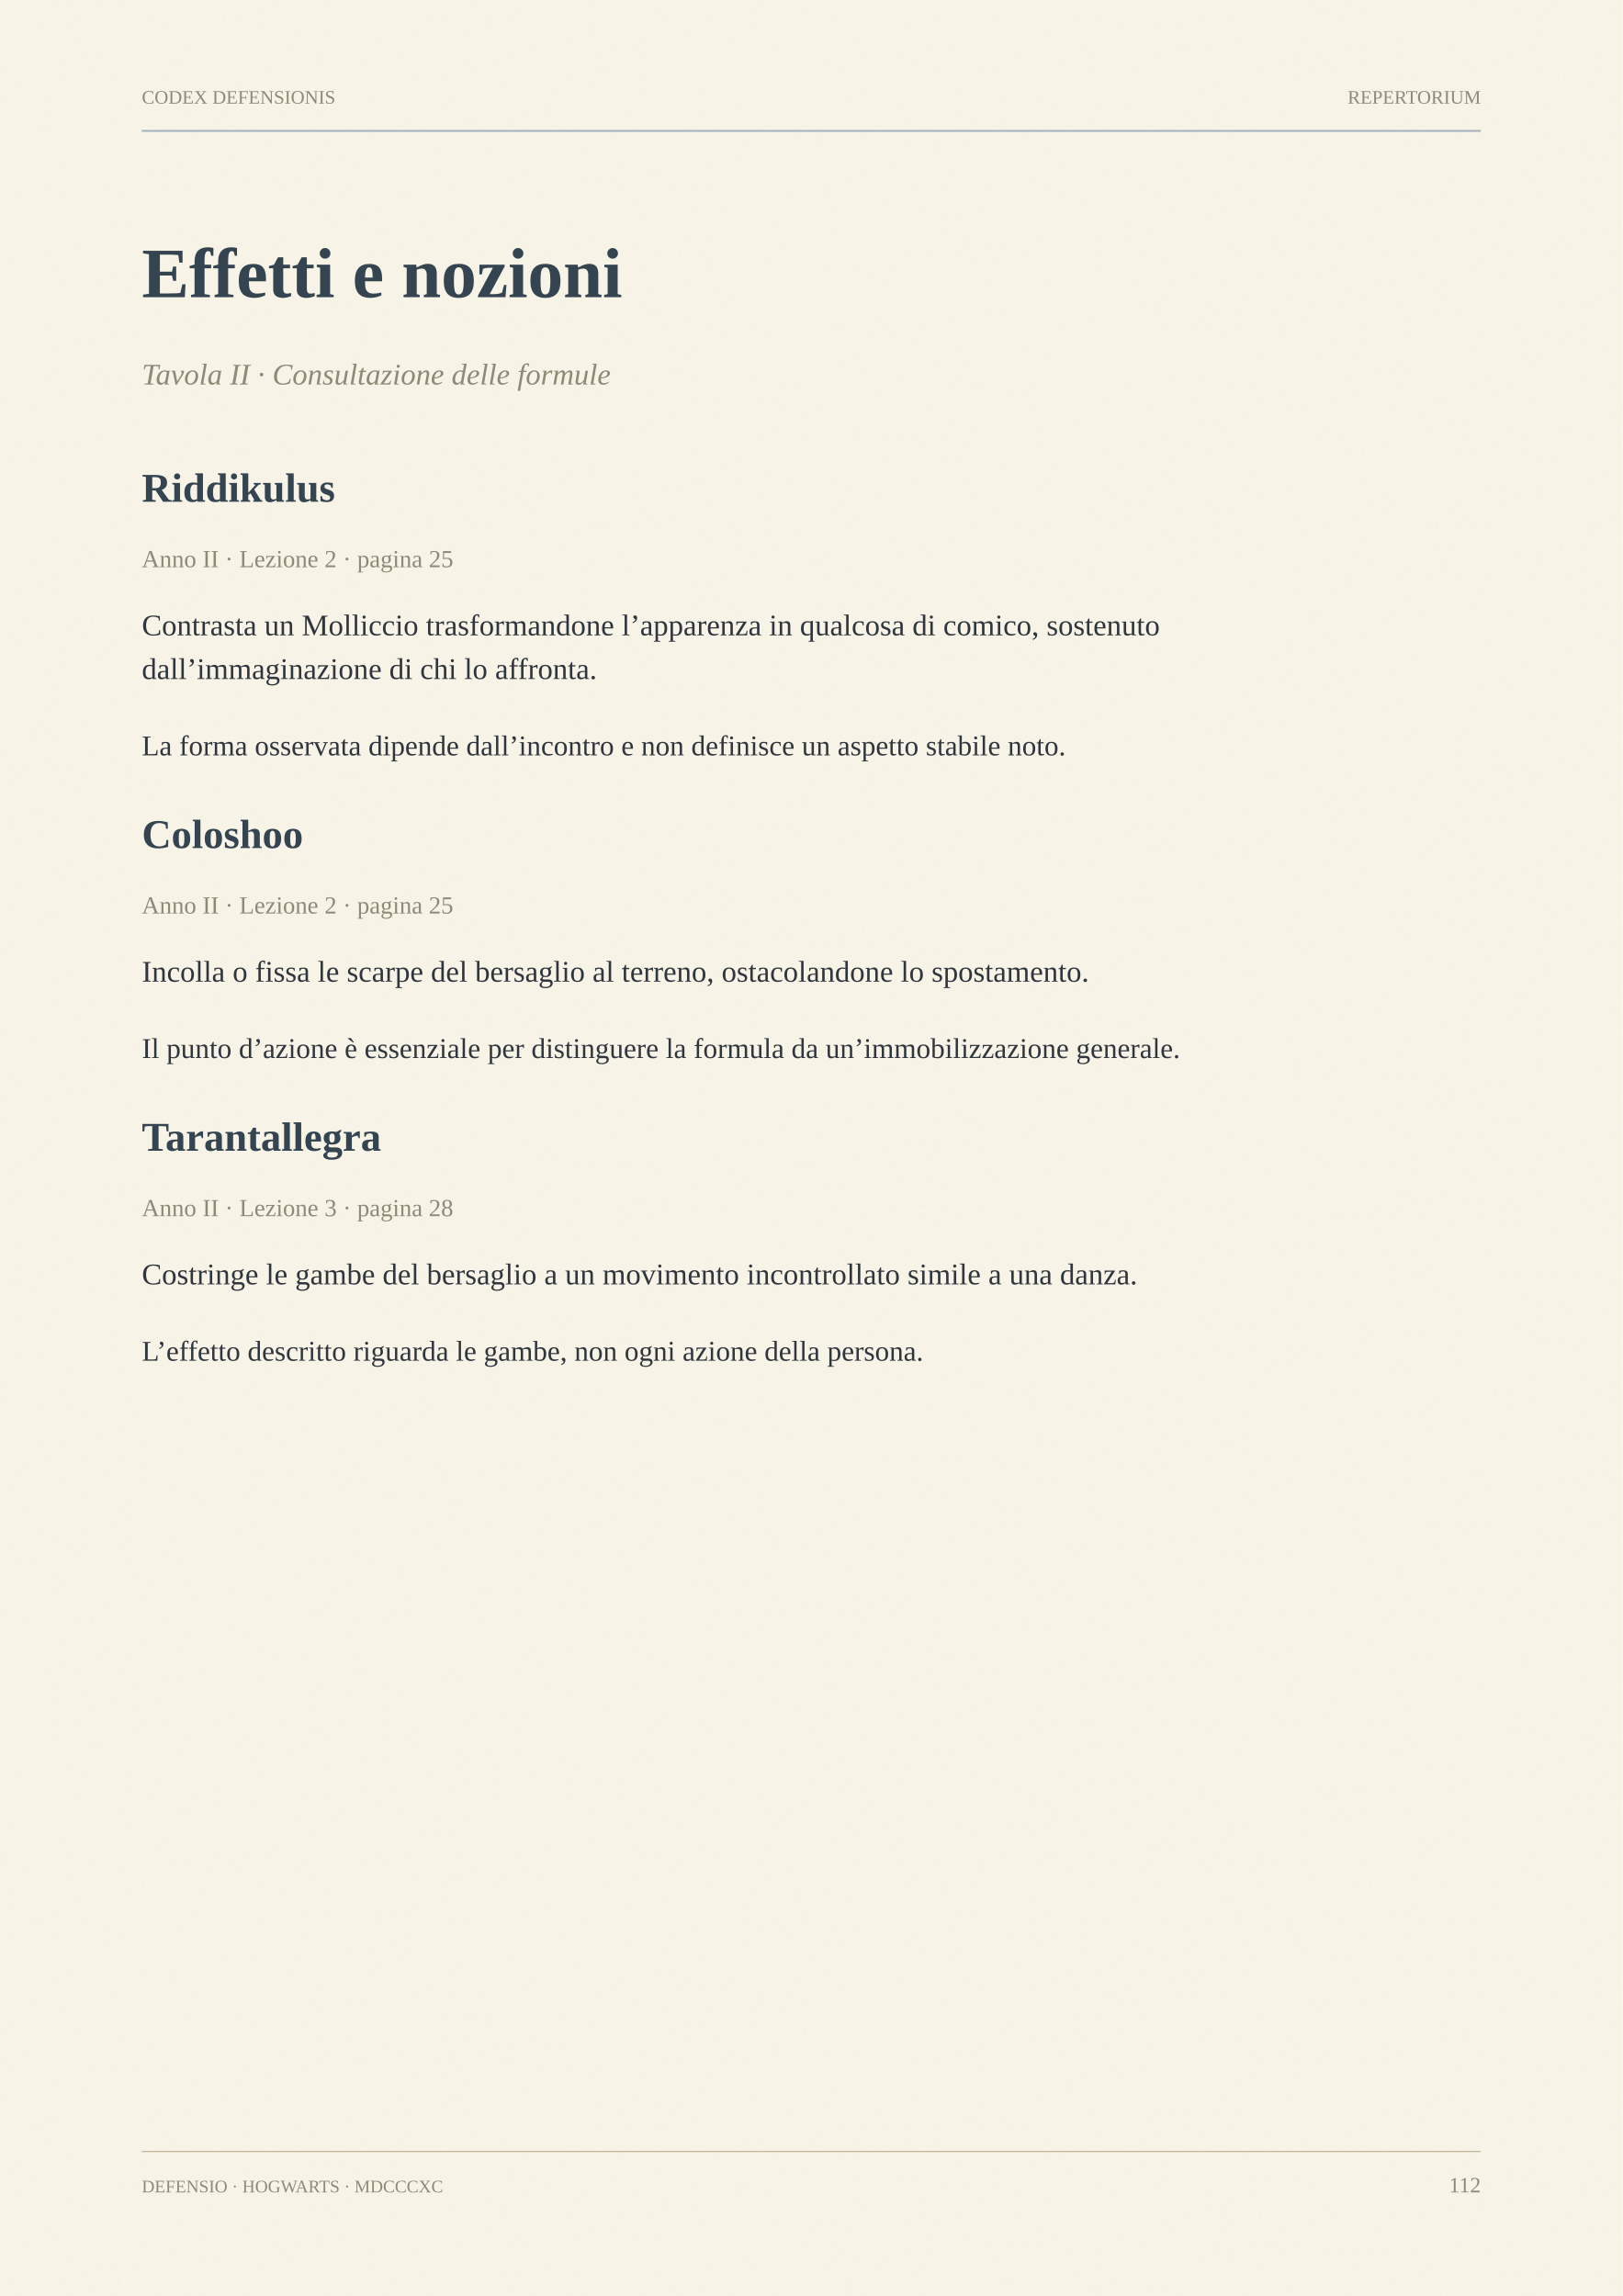
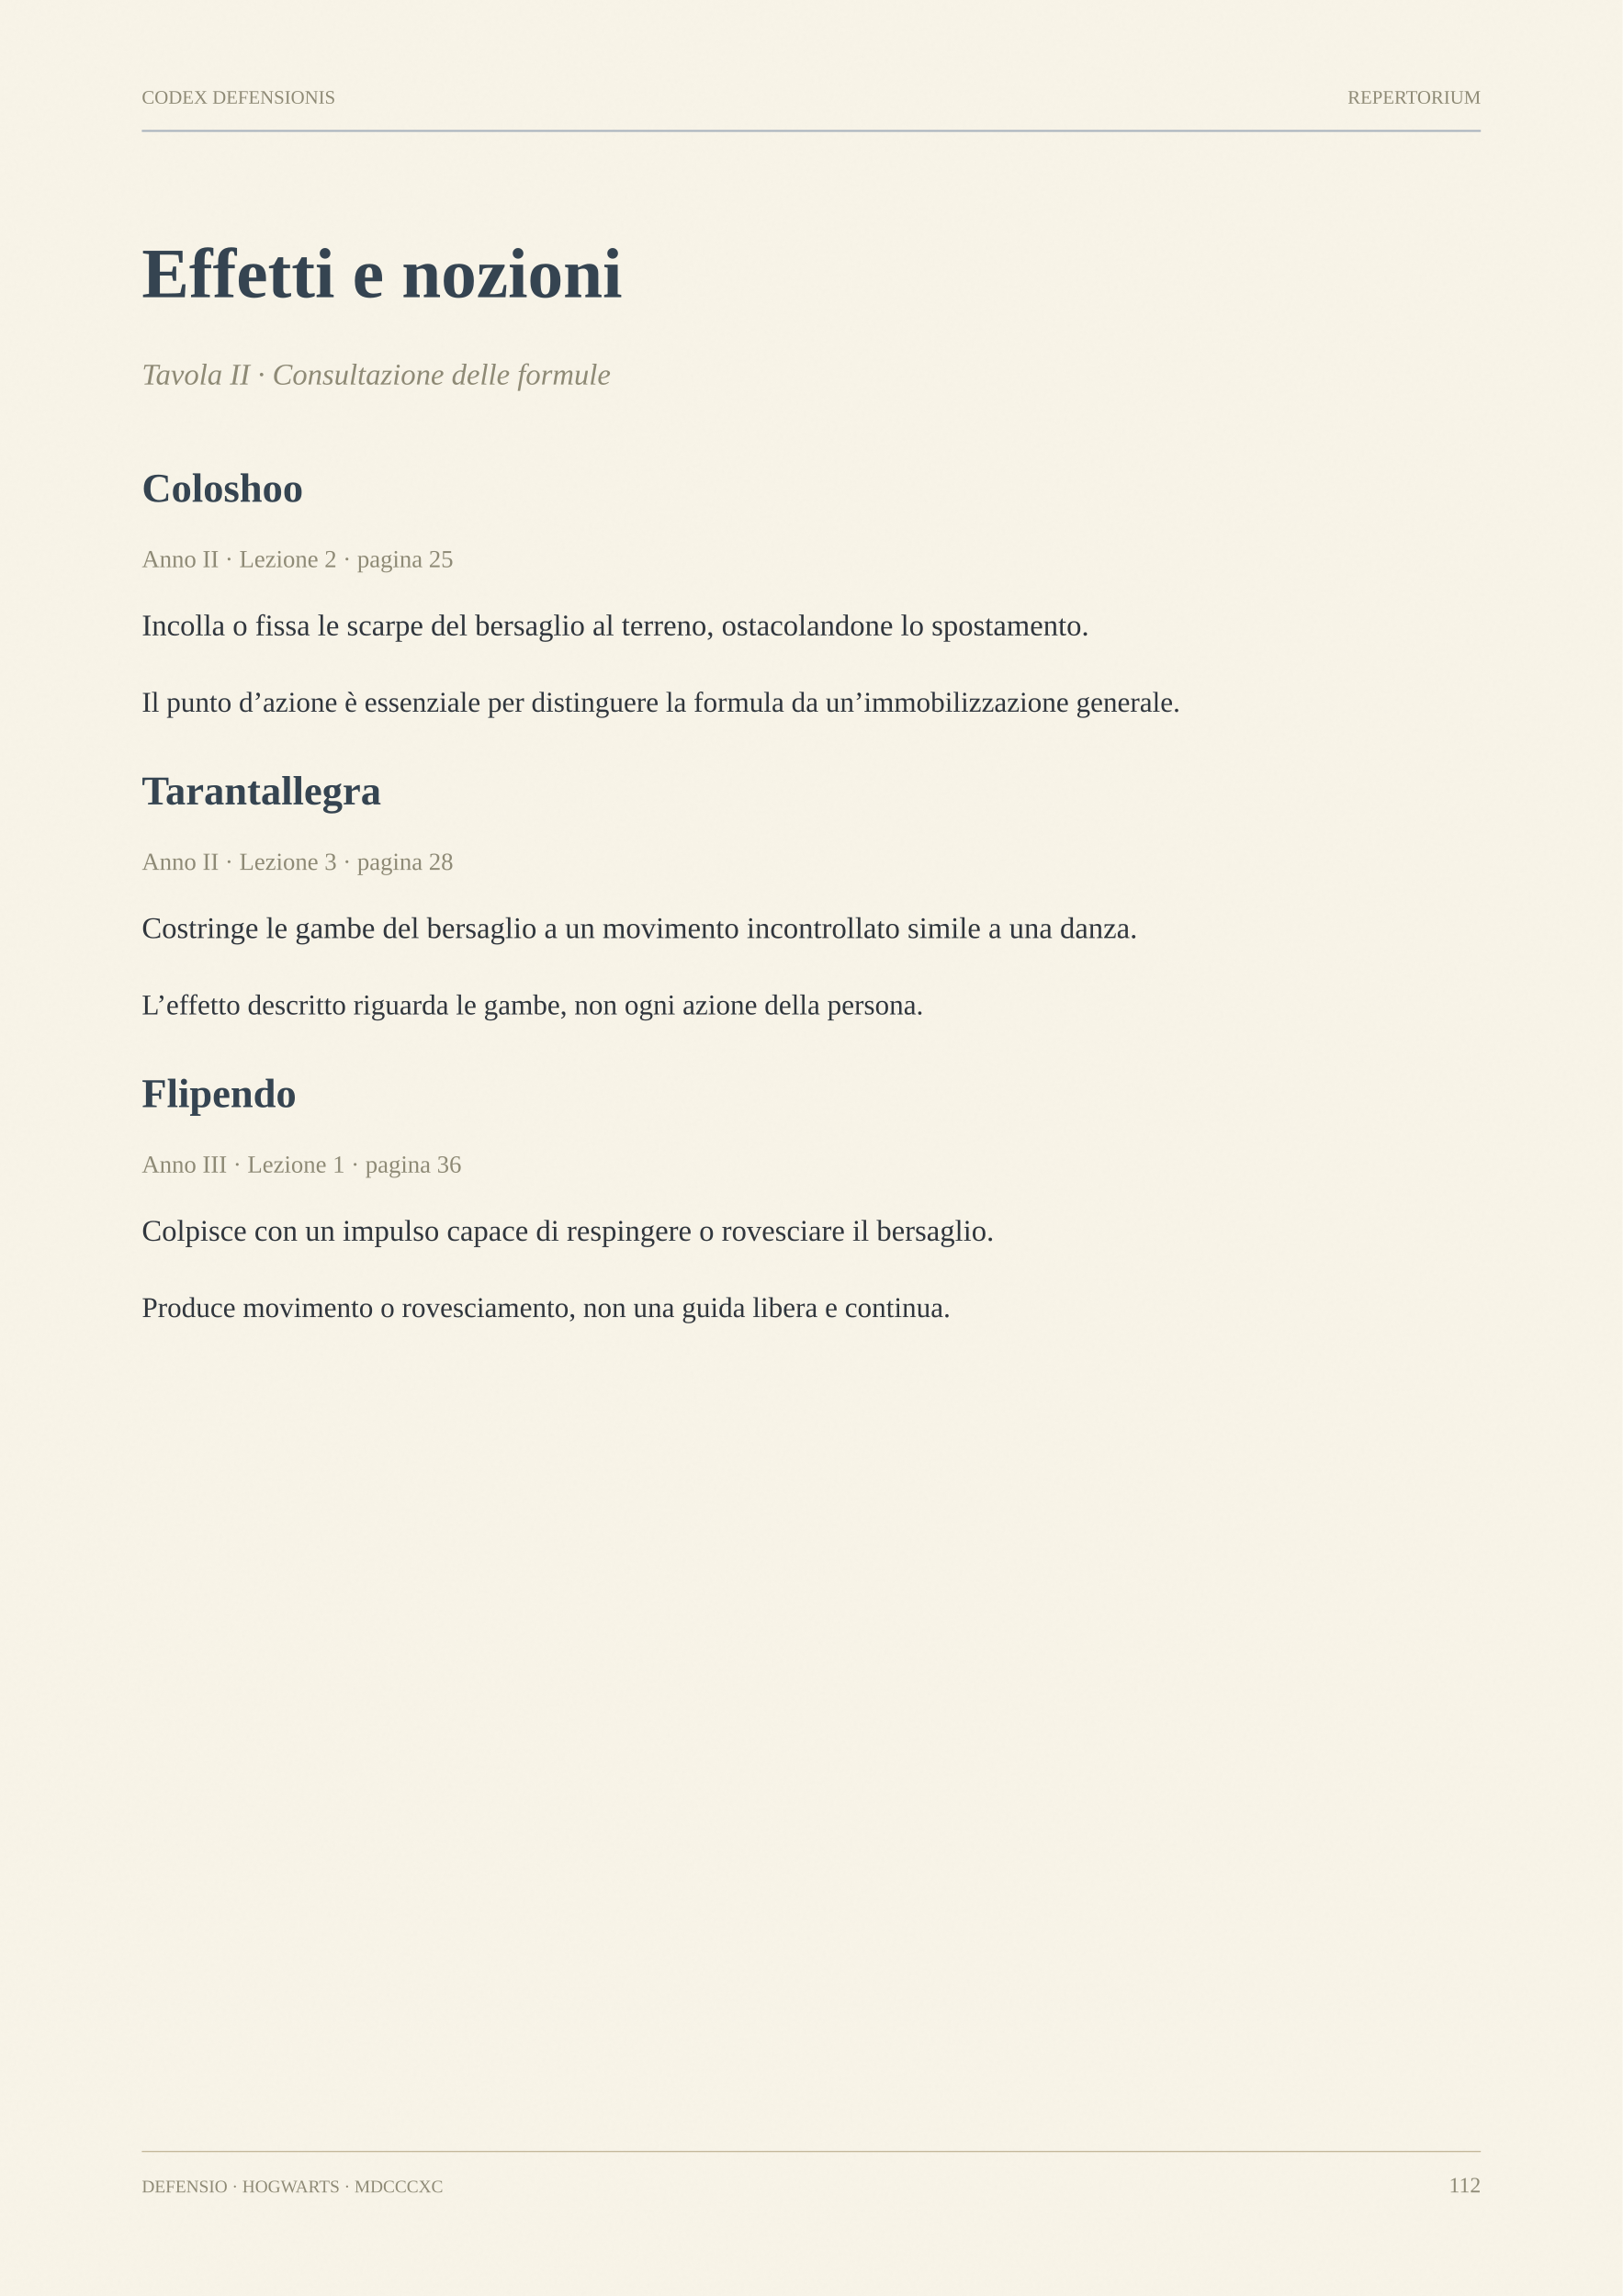
<svg xmlns="http://www.w3.org/2000/svg" width="595" height="842" viewBox="0 0 595 842">
  <defs>
    <filter id="grain">
      <feTurbulence type="fractalNoise" baseFrequency=".7" numOctaves="3" stitchTiles="stitch" />
      <feColorMatrix type="saturate" values="0" />
    </filter>
    <pattern id="paper" width="595" height="842" patternUnits="userSpaceOnUse">
      <rect width="595" height="842" filter="url(#grain)" opacity=".17" />
    </pattern>
    <linearGradient id="leather">
      <stop stop-color="#0e141a" />
      <stop offset=".12" stop-color="#394652" />
      <stop offset=".6" stop-color="#232f3b" />
      <stop offset="1" stop-color="#090e14" />
    </linearGradient>
  </defs>
  <rect width="595" height="842" fill="#f8f4e8" />
  <rect width="595" height="842" fill="url(#paper)" opacity=".17" />
  <text x="52" y="38" font-family="Georgia, Times New Roman, serif" font-size="7" fill="#8e8a76">CODEX DEFENSIONIS</text>
  <text x="543" y="38" font-family="Georgia, Times New Roman, serif" font-size="7" fill="#8e8a76" text-anchor="end">REPERTORIUM</text>
  <path d="M52 48H543" stroke="#a9b3bd" stroke-width=".7" />
  <text x="52" y="109" font-family="Georgia, Times New Roman, serif" font-size="26" fill="#354451" font-weight="bold">Effetti e nozioni</text>
  <text x="52" y="141" font-family="Georgia, Times New Roman, serif" font-size="11" fill="#8e8a76" font-style="italic">Tavola II · Consultazione delle formule</text>
-   <text x="52" y="184" font-family="Georgia, Times New Roman, serif" font-size="15" fill="#354451" font-weight="bold">Riddikulus</text>
+   <text x="52" y="184" font-family="Georgia, Times New Roman, serif" font-size="15" fill="#354451" font-weight="bold">Coloshoo</text>
  <text x="52" y="208" font-family="Georgia, Times New Roman, serif" font-size="9" fill="#8e8a76">Anno II · Lezione 2 · pagina 25</text>
-   <text x="52" y="233" font-family="Georgia, Times New Roman, serif" font-size="11" fill="#30363d">Contrasta un Molliccio trasformandone l’apparenza in qualcosa di comico, sostenuto</text>
-   <text x="52" y="249" font-family="Georgia, Times New Roman, serif" font-size="11" fill="#30363d">dall’immaginazione di chi lo affronta.</text>
-   <text x="52" y="277" font-family="Georgia, Times New Roman, serif" font-size="10.5" fill="#30363d">La forma osservata dipende dall’incontro e non definisce un aspetto stabile noto.</text>
-   <text x="52" y="311" font-family="Georgia, Times New Roman, serif" font-size="15" fill="#354451" font-weight="bold">Coloshoo</text>
-   <text x="52" y="335" font-family="Georgia, Times New Roman, serif" font-size="9" fill="#8e8a76">Anno II · Lezione 2 · pagina 25</text>
-   <text x="52" y="360" font-family="Georgia, Times New Roman, serif" font-size="11" fill="#30363d">Incolla o fissa le scarpe del bersaglio al terreno, ostacolandone lo spostamento.</text>
-   <text x="52" y="388" font-family="Georgia, Times New Roman, serif" font-size="10.5" fill="#30363d">Il punto d’azione è essenziale per distinguere la formula da un’immobilizzazione generale.</text>
-   <text x="52" y="422" font-family="Georgia, Times New Roman, serif" font-size="15" fill="#354451" font-weight="bold">Tarantallegra</text>
-   <text x="52" y="446" font-family="Georgia, Times New Roman, serif" font-size="9" fill="#8e8a76">Anno II · Lezione 3 · pagina 28</text>
-   <text x="52" y="471" font-family="Georgia, Times New Roman, serif" font-size="11" fill="#30363d">Costringe le gambe del bersaglio a un movimento incontrollato simile a una danza.</text>
-   <text x="52" y="499" font-family="Georgia, Times New Roman, serif" font-size="10.5" fill="#30363d">L’effetto descritto riguarda le gambe, non ogni azione della persona.</text>
+   <text x="52" y="233" font-family="Georgia, Times New Roman, serif" font-size="11" fill="#30363d">Incolla o fissa le scarpe del bersaglio al terreno, ostacolandone lo spostamento.</text>
+   <text x="52" y="261" font-family="Georgia, Times New Roman, serif" font-size="10.5" fill="#30363d">Il punto d’azione è essenziale per distinguere la formula da un’immobilizzazione generale.</text>
+   <text x="52" y="295" font-family="Georgia, Times New Roman, serif" font-size="15" fill="#354451" font-weight="bold">Tarantallegra</text>
+   <text x="52" y="319" font-family="Georgia, Times New Roman, serif" font-size="9" fill="#8e8a76">Anno II · Lezione 3 · pagina 28</text>
+   <text x="52" y="344" font-family="Georgia, Times New Roman, serif" font-size="11" fill="#30363d">Costringe le gambe del bersaglio a un movimento incontrollato simile a una danza.</text>
+   <text x="52" y="372" font-family="Georgia, Times New Roman, serif" font-size="10.5" fill="#30363d">L’effetto descritto riguarda le gambe, non ogni azione della persona.</text>
+   <text x="52" y="406" font-family="Georgia, Times New Roman, serif" font-size="15" fill="#354451" font-weight="bold">Flipendo</text>
+   <text x="52" y="430" font-family="Georgia, Times New Roman, serif" font-size="9" fill="#8e8a76">Anno III · Lezione 1 · pagina 36</text>
+   <text x="52" y="455" font-family="Georgia, Times New Roman, serif" font-size="11" fill="#30363d">Colpisce con un impulso capace di respingere o rovesciare il bersaglio.</text>
+   <text x="52" y="483" font-family="Georgia, Times New Roman, serif" font-size="10.5" fill="#30363d">Produce movimento o rovesciamento, non una guida libera e continua.</text>
  <path d="M52 789H543" stroke="#c3b89b" stroke-width=".45" />
  <text x="52" y="804" font-family="Georgia, Times New Roman, serif" font-size="6.5" fill="#8e8a76">DEFENSIO · HOGWARTS · MDCCCXC</text>
  <text x="543" y="804" font-family="Georgia, Times New Roman, serif" font-size="8" fill="#8e8a76" text-anchor="end">112</text>
</svg>
